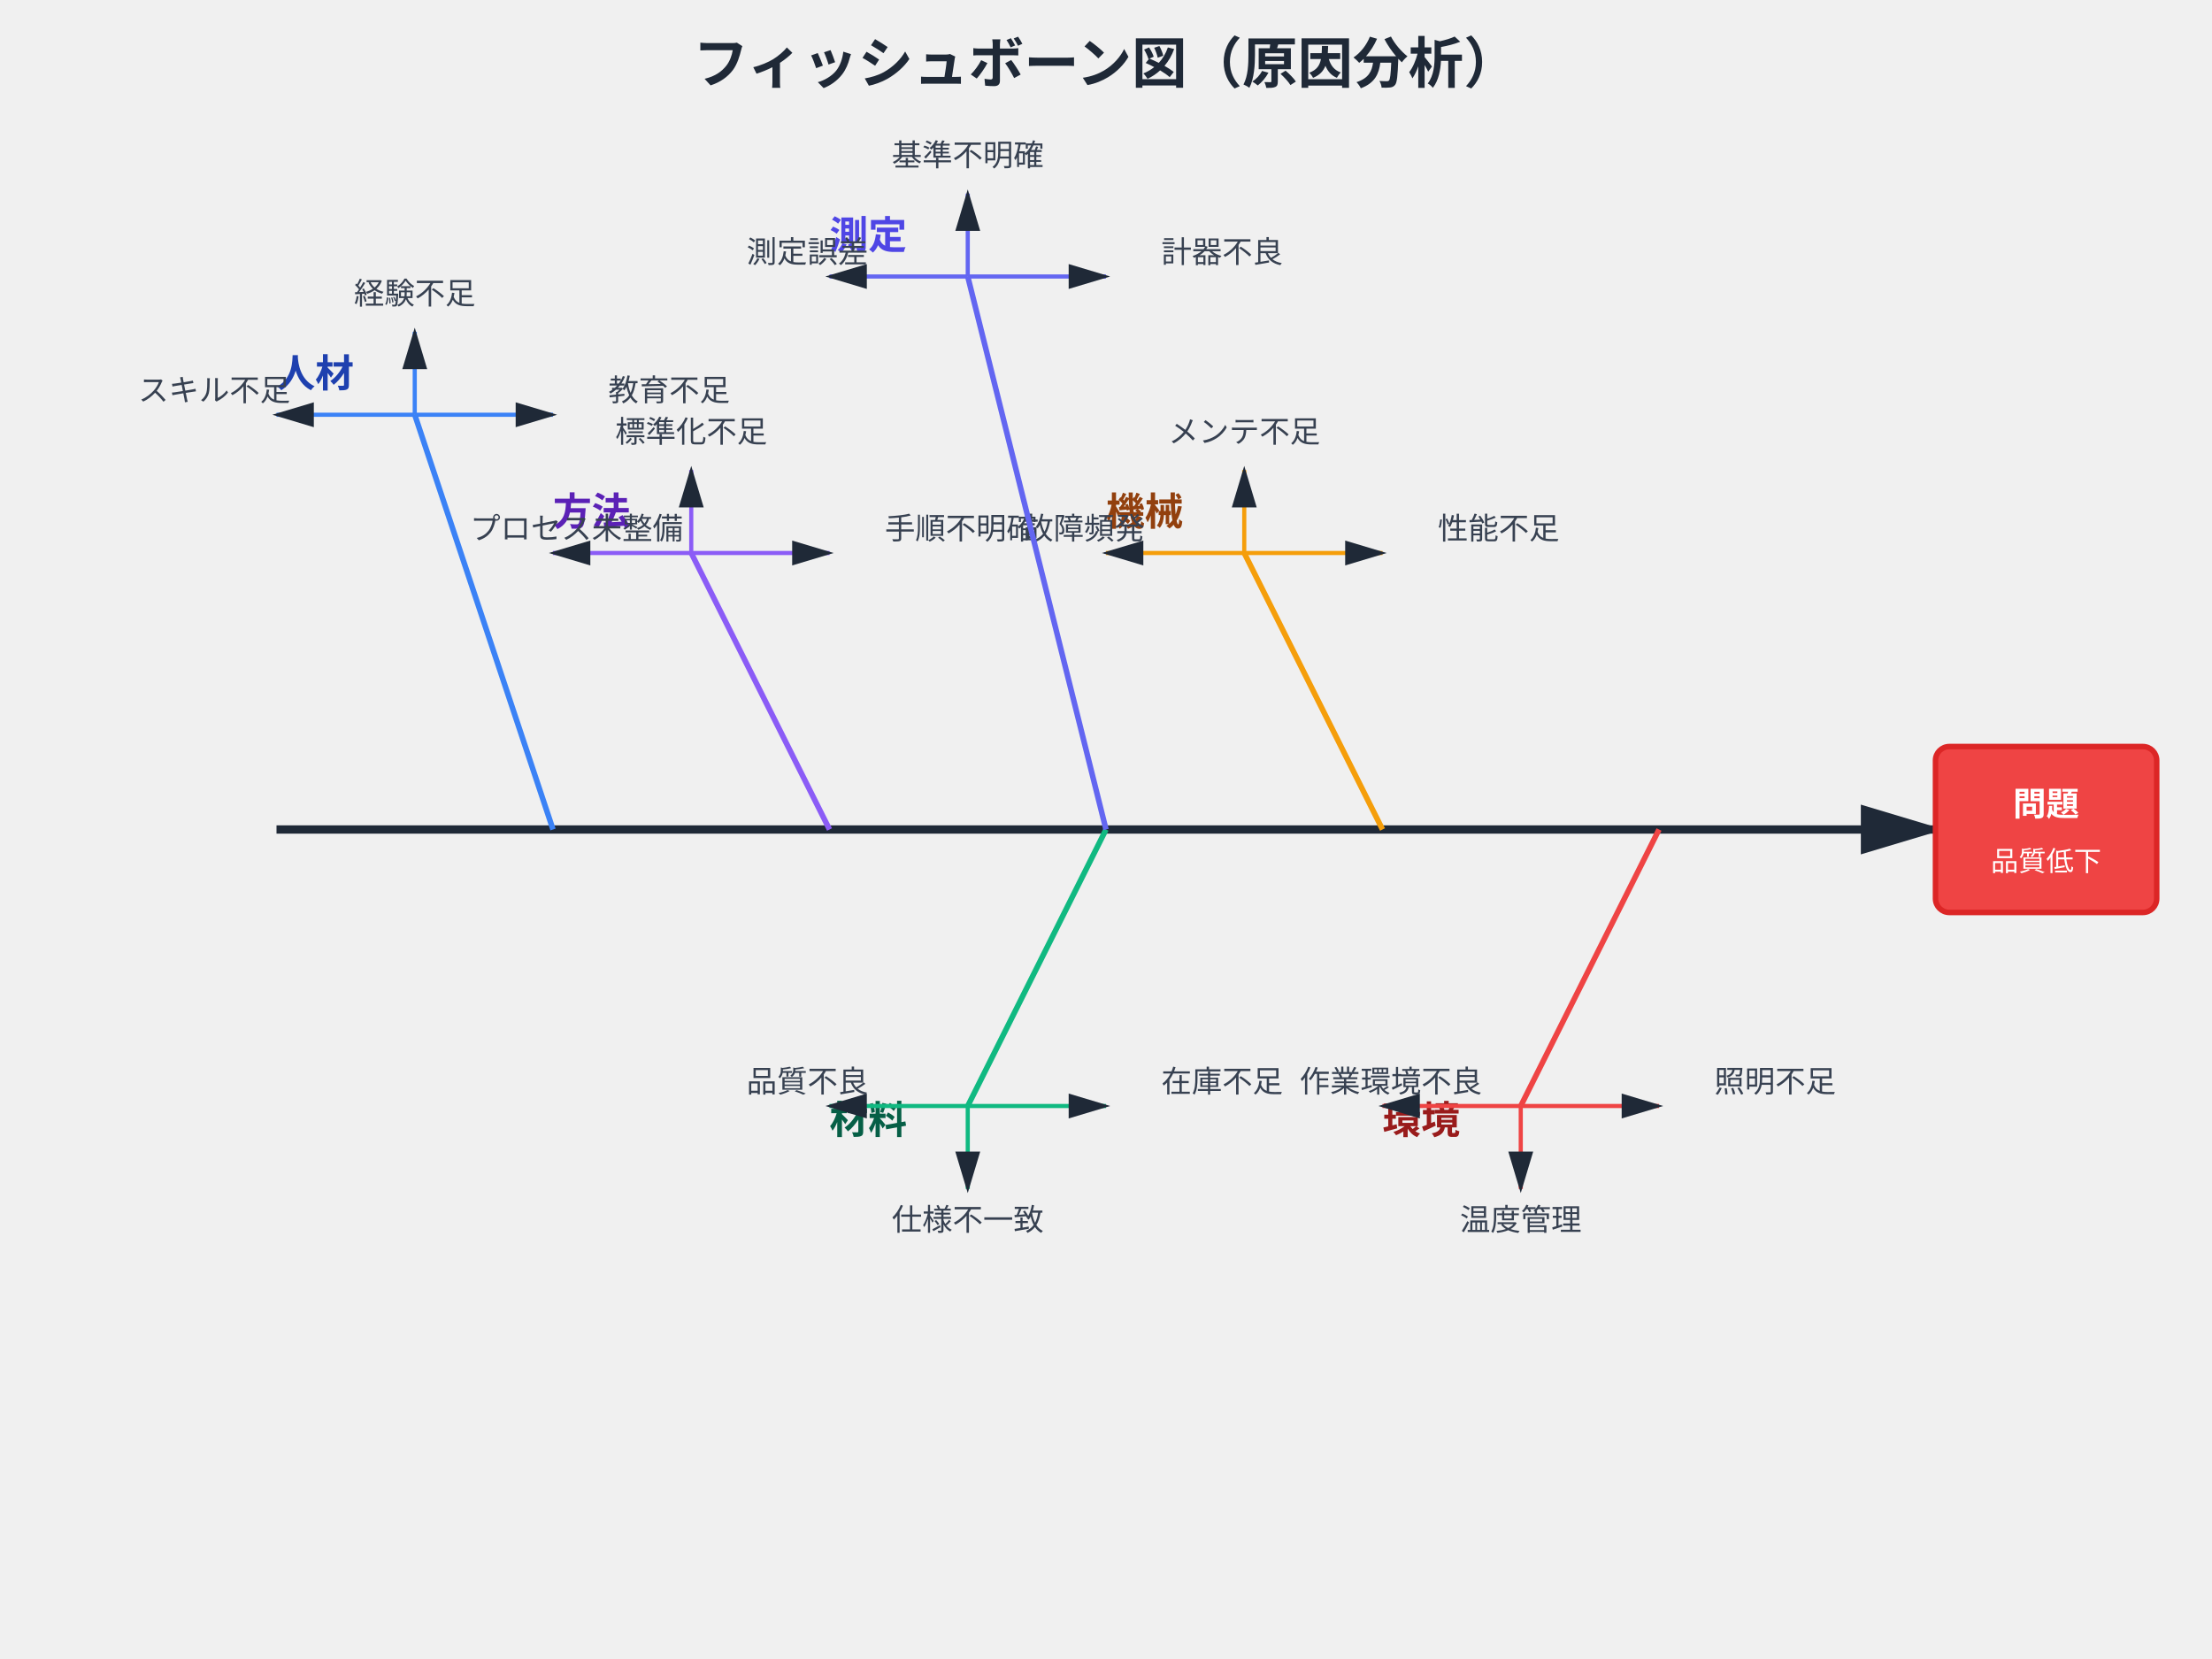
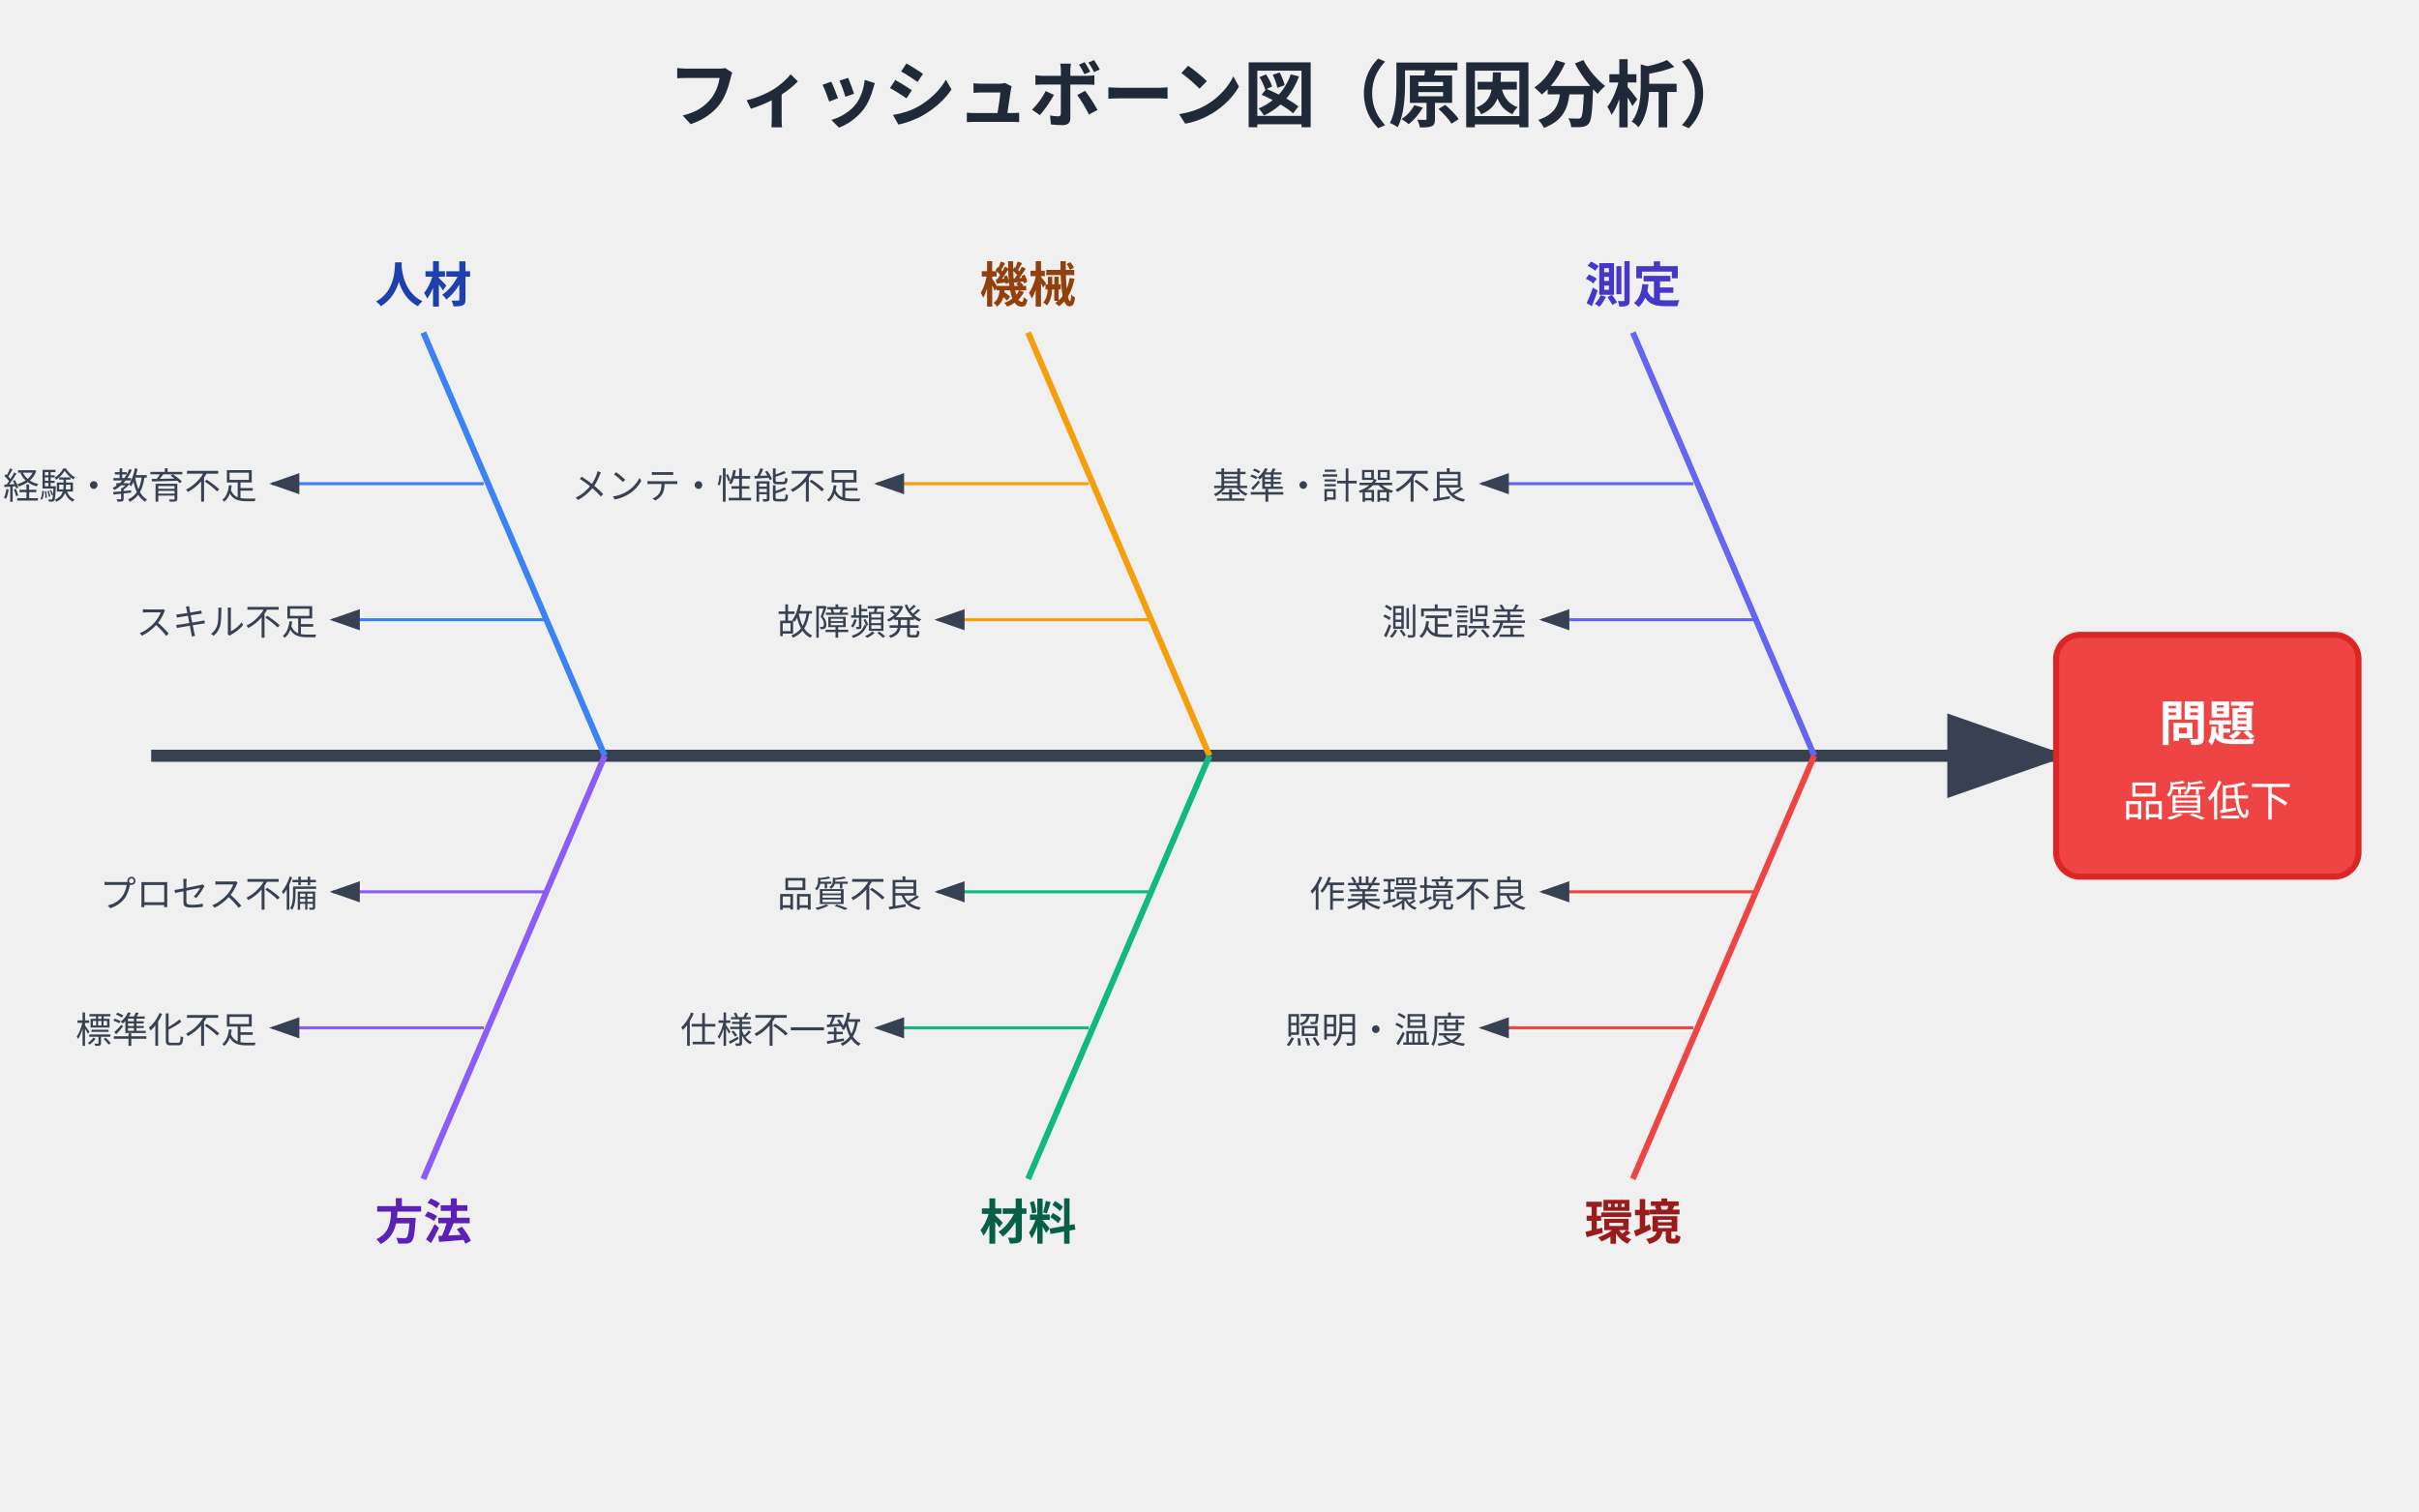
- <svg xmlns="http://www.w3.org/2000/svg" width="800" height="600">
+ <svg xmlns="http://www.w3.org/2000/svg" width="800" height="500">
  <defs>
-     <marker id="arrowhead" markerWidth="10" markerHeight="10" refX="9" refY="3" orient="auto">
-       <polygon points="0 0, 10 3, 0 6" fill="#1F2937" />
+     <marker id="arrowhead" markerWidth="10" markerHeight="7" refX="9" refY="3.5" orient="auto">
+       <polygon points="0 0, 10 3.5, 0 7" fill="#374151" />
    </marker>
  </defs>
-   <text x="400" y="30" font-family="Arial, sans-serif" font-size="20" font-weight="bold" text-anchor="middle" fill="#1F2937">フィッシュボーン図（原因分析）</text>
-   <line x1="100" y1="300" x2="700" y2="300" stroke="#1F2937" stroke-width="3" marker-end="url(#arrowhead)" />
-   <rect x="700" y="270" width="80" height="60" rx="5" fill="#EF4444" stroke="#DC2626" stroke-width="2" />
-   <text x="740" y="295" font-family="Arial, sans-serif" font-size="12" font-weight="bold" text-anchor="middle" fill="white">問題</text>
-   <text x="740" y="315" font-family="Arial, sans-serif" font-size="10" text-anchor="middle" fill="white">品質低下</text>
-   <line x1="200" y1="300" x2="150" y2="150" stroke="#3B82F6" stroke-width="2" />
-   <text x="100" y="140" font-family="Arial, sans-serif" font-size="14" font-weight="bold" fill="#1E40AF">人材</text>
-   <line x1="150" y1="150" x2="100" y2="150" stroke="#3B82F6" stroke-width="1.5" marker-end="url(#arrowhead)" />
-   <text x="50" y="145" font-family="Arial, sans-serif" font-size="11" fill="#374151">スキル不足</text>
-   <line x1="150" y1="150" x2="150" y2="120" stroke="#3B82F6" stroke-width="1.5" marker-end="url(#arrowhead)" />
-   <text x="150" y="110" font-family="Arial, sans-serif" font-size="11" text-anchor="middle" fill="#374151">経験不足</text>
-   <line x1="150" y1="150" x2="200" y2="150" stroke="#3B82F6" stroke-width="1.5" marker-end="url(#arrowhead)" />
-   <text x="220" y="145" font-family="Arial, sans-serif" font-size="11" fill="#374151">教育不足</text>
-   <line x1="300" y1="300" x2="250" y2="200" stroke="#8B5CF6" stroke-width="2" />
-   <text x="200" y="190" font-family="Arial, sans-serif" font-size="14" font-weight="bold" fill="#5B21B6">方法</text>
-   <line x1="250" y1="200" x2="200" y2="200" stroke="#8B5CF6" stroke-width="1.5" marker-end="url(#arrowhead)" />
-   <text x="170" y="195" font-family="Arial, sans-serif" font-size="11" fill="#374151">プロセス未整備</text>
-   <line x1="250" y1="200" x2="250" y2="170" stroke="#8B5CF6" stroke-width="1.5" marker-end="url(#arrowhead)" />
-   <text x="250" y="160" font-family="Arial, sans-serif" font-size="11" text-anchor="middle" fill="#374151">標準化不足</text>
-   <line x1="250" y1="200" x2="300" y2="200" stroke="#8B5CF6" stroke-width="1.5" marker-end="url(#arrowhead)" />
-   <text x="320" y="195" font-family="Arial, sans-serif" font-size="11" fill="#374151">手順不明確</text>
-   <line x1="400" y1="300" x2="350" y2="400" stroke="#10B981" stroke-width="2" />
-   <text x="300" y="410" font-family="Arial, sans-serif" font-size="14" font-weight="bold" fill="#065F46">材料</text>
-   <line x1="350" y1="400" x2="300" y2="400" stroke="#10B981" stroke-width="1.5" marker-end="url(#arrowhead)" />
-   <text x="270" y="395" font-family="Arial, sans-serif" font-size="11" fill="#374151">品質不良</text>
-   <line x1="350" y1="400" x2="350" y2="430" stroke="#10B981" stroke-width="1.5" marker-end="url(#arrowhead)" />
-   <text x="350" y="445" font-family="Arial, sans-serif" font-size="11" text-anchor="middle" fill="#374151">仕様不一致</text>
-   <line x1="350" y1="400" x2="400" y2="400" stroke="#10B981" stroke-width="1.5" marker-end="url(#arrowhead)" />
-   <text x="420" y="395" font-family="Arial, sans-serif" font-size="11" fill="#374151">在庫不足</text>
-   <line x1="500" y1="300" x2="450" y2="200" stroke="#F59E0B" stroke-width="2" />
-   <text x="400" y="190" font-family="Arial, sans-serif" font-size="14" font-weight="bold" fill="#92400E">機械</text>
-   <line x1="450" y1="200" x2="400" y2="200" stroke="#F59E0B" stroke-width="1.5" marker-end="url(#arrowhead)" />
-   <text x="370" y="195" font-family="Arial, sans-serif" font-size="11" fill="#374151">故障頻発</text>
-   <line x1="450" y1="200" x2="450" y2="170" stroke="#F59E0B" stroke-width="1.5" marker-end="url(#arrowhead)" />
-   <text x="450" y="160" font-family="Arial, sans-serif" font-size="11" text-anchor="middle" fill="#374151">メンテ不足</text>
-   <line x1="450" y1="200" x2="500" y2="200" stroke="#F59E0B" stroke-width="1.5" marker-end="url(#arrowhead)" />
-   <text x="520" y="195" font-family="Arial, sans-serif" font-size="11" fill="#374151">性能不足</text>
-   <line x1="600" y1="300" x2="550" y2="400" stroke="#EF4444" stroke-width="2" />
-   <text x="500" y="410" font-family="Arial, sans-serif" font-size="14" font-weight="bold" fill="#991B1B">環境</text>
-   <line x1="550" y1="400" x2="500" y2="400" stroke="#EF4444" stroke-width="1.5" marker-end="url(#arrowhead)" />
-   <text x="470" y="395" font-family="Arial, sans-serif" font-size="11" fill="#374151">作業環境不良</text>
-   <line x1="550" y1="400" x2="550" y2="430" stroke="#EF4444" stroke-width="1.5" marker-end="url(#arrowhead)" />
-   <text x="550" y="445" font-family="Arial, sans-serif" font-size="11" text-anchor="middle" fill="#374151">温度管理</text>
-   <line x1="550" y1="400" x2="600" y2="400" stroke="#EF4444" stroke-width="1.5" marker-end="url(#arrowhead)" />
-   <text x="620" y="395" font-family="Arial, sans-serif" font-size="11" fill="#374151">照明不足</text>
-   <line x1="400" y1="300" x2="350" y2="100" stroke="#6366F1" stroke-width="2" />
-   <text x="300" y="90" font-family="Arial, sans-serif" font-size="14" font-weight="bold" fill="#4F46E5">測定</text>
-   <line x1="350" y1="100" x2="300" y2="100" stroke="#6366F1" stroke-width="1.5" marker-end="url(#arrowhead)" />
-   <text x="270" y="95" font-family="Arial, sans-serif" font-size="11" fill="#374151">測定誤差</text>
-   <line x1="350" y1="100" x2="350" y2="70" stroke="#6366F1" stroke-width="1.5" marker-end="url(#arrowhead)" />
-   <text x="350" y="60" font-family="Arial, sans-serif" font-size="11" text-anchor="middle" fill="#374151">基準不明確</text>
-   <line x1="350" y1="100" x2="400" y2="100" stroke="#6366F1" stroke-width="1.5" marker-end="url(#arrowhead)" />
-   <text x="420" y="95" font-family="Arial, sans-serif" font-size="11" fill="#374151">計器不良</text>
+   <rect width="800" height="500" fill="#ffffff" opacity="0" />
+   <text x="400" y="40" font-family="Arial, sans-serif" font-size="24" font-weight="bold" text-anchor="middle" fill="#1F2937">フィッシュボーン図（原因分析）</text>
+   <line x1="50" y1="250" x2="680" y2="250" stroke="#374151" stroke-width="4" marker-end="url(#arrowhead)" />
+   <rect x="680" y="210" width="100" height="80" rx="8" fill="#EF4444" stroke="#DC2626" stroke-width="2" />
+   <text x="730" y="245" font-family="Arial, sans-serif" font-size="16" font-weight="bold" text-anchor="middle" fill="white">問題</text>
+   <text x="730" y="270" font-family="Arial, sans-serif" font-size="14" text-anchor="middle" fill="white">品質低下</text>
+   <g transform="translate(200, 250)">
+     <line x1="0" y1="0" x2="-60" y2="-140" stroke="#3B82F6" stroke-width="2" />
+     <text x="-60" y="-150" font-family="Arial, sans-serif" font-size="16" font-weight="bold" fill="#1E40AF" text-anchor="middle">人材</text>
+     <line x1="-20" y1="-45" x2="-90" y2="-45" stroke="#3B82F6" stroke-width="1" marker-end="url(#arrowhead)" />
+     <text x="-95" y="-40" font-family="Arial, sans-serif" font-size="12" fill="#374151" text-anchor="end">スキル不足</text>
+     <line x1="-40" y1="-90" x2="-110" y2="-90" stroke="#3B82F6" stroke-width="1" marker-end="url(#arrowhead)" />
+     <text x="-115" y="-85" font-family="Arial, sans-serif" font-size="12" fill="#374151" text-anchor="end">経験・教育不足</text>
+   </g>
+   <g transform="translate(400, 250)">
+     <line x1="0" y1="0" x2="-60" y2="-140" stroke="#F59E0B" stroke-width="2" />
+     <text x="-60" y="-150" font-family="Arial, sans-serif" font-size="16" font-weight="bold" fill="#92400E" text-anchor="middle">機械</text>
+     <line x1="-20" y1="-45" x2="-90" y2="-45" stroke="#F59E0B" stroke-width="1" marker-end="url(#arrowhead)" />
+     <text x="-95" y="-40" font-family="Arial, sans-serif" font-size="12" fill="#374151" text-anchor="end">故障頻発</text>
+     <line x1="-40" y1="-90" x2="-110" y2="-90" stroke="#F59E0B" stroke-width="1" marker-end="url(#arrowhead)" />
+     <text x="-115" y="-85" font-family="Arial, sans-serif" font-size="12" fill="#374151" text-anchor="end">メンテ・性能不足</text>
+   </g>
+   <g transform="translate(600, 250)">
+     <line x1="0" y1="0" x2="-60" y2="-140" stroke="#6366F1" stroke-width="2" />
+     <text x="-60" y="-150" font-family="Arial, sans-serif" font-size="16" font-weight="bold" fill="#4338CA" text-anchor="middle">測定</text>
+     <line x1="-20" y1="-45" x2="-90" y2="-45" stroke="#6366F1" stroke-width="1" marker-end="url(#arrowhead)" />
+     <text x="-95" y="-40" font-family="Arial, sans-serif" font-size="12" fill="#374151" text-anchor="end">測定誤差</text>
+     <line x1="-40" y1="-90" x2="-110" y2="-90" stroke="#6366F1" stroke-width="1" marker-end="url(#arrowhead)" />
+     <text x="-115" y="-85" font-family="Arial, sans-serif" font-size="12" fill="#374151" text-anchor="end">基準・計器不良</text>
+   </g>
+   <g transform="translate(200, 250)">
+     <line x1="0" y1="0" x2="-60" y2="140" stroke="#8B5CF6" stroke-width="2" />
+     <text x="-60" y="160" font-family="Arial, sans-serif" font-size="16" font-weight="bold" fill="#5B21B6" text-anchor="middle">方法</text>
+     <line x1="-20" y1="45" x2="-90" y2="45" stroke="#8B5CF6" stroke-width="1" marker-end="url(#arrowhead)" />
+     <text x="-95" y="50" font-family="Arial, sans-serif" font-size="12" fill="#374151" text-anchor="end">プロセス不備</text>
+     <line x1="-40" y1="90" x2="-110" y2="90" stroke="#8B5CF6" stroke-width="1" marker-end="url(#arrowhead)" />
+     <text x="-115" y="95" font-family="Arial, sans-serif" font-size="12" fill="#374151" text-anchor="end">標準化不足</text>
+   </g>
+   <g transform="translate(400, 250)">
+     <line x1="0" y1="0" x2="-60" y2="140" stroke="#10B981" stroke-width="2" />
+     <text x="-60" y="160" font-family="Arial, sans-serif" font-size="16" font-weight="bold" fill="#065F46" text-anchor="middle">材料</text>
+     <line x1="-20" y1="45" x2="-90" y2="45" stroke="#10B981" stroke-width="1" marker-end="url(#arrowhead)" />
+     <text x="-95" y="50" font-family="Arial, sans-serif" font-size="12" fill="#374151" text-anchor="end">品質不良</text>
+     <line x1="-40" y1="90" x2="-110" y2="90" stroke="#10B981" stroke-width="1" marker-end="url(#arrowhead)" />
+     <text x="-115" y="95" font-family="Arial, sans-serif" font-size="12" fill="#374151" text-anchor="end">仕様不一致</text>
+   </g>
+   <g transform="translate(600, 250)">
+     <line x1="0" y1="0" x2="-60" y2="140" stroke="#EF4444" stroke-width="2" />
+     <text x="-60" y="160" font-family="Arial, sans-serif" font-size="16" font-weight="bold" fill="#991B1B" text-anchor="middle">環境</text>
+     <line x1="-20" y1="45" x2="-90" y2="45" stroke="#EF4444" stroke-width="1" marker-end="url(#arrowhead)" />
+     <text x="-95" y="50" font-family="Arial, sans-serif" font-size="12" fill="#374151" text-anchor="end">作業環境不良</text>
+     <line x1="-40" y1="90" x2="-110" y2="90" stroke="#EF4444" stroke-width="1" marker-end="url(#arrowhead)" />
+     <text x="-115" y="95" font-family="Arial, sans-serif" font-size="12" fill="#374151" text-anchor="end">照明・温度</text>
+   </g>
</svg>
